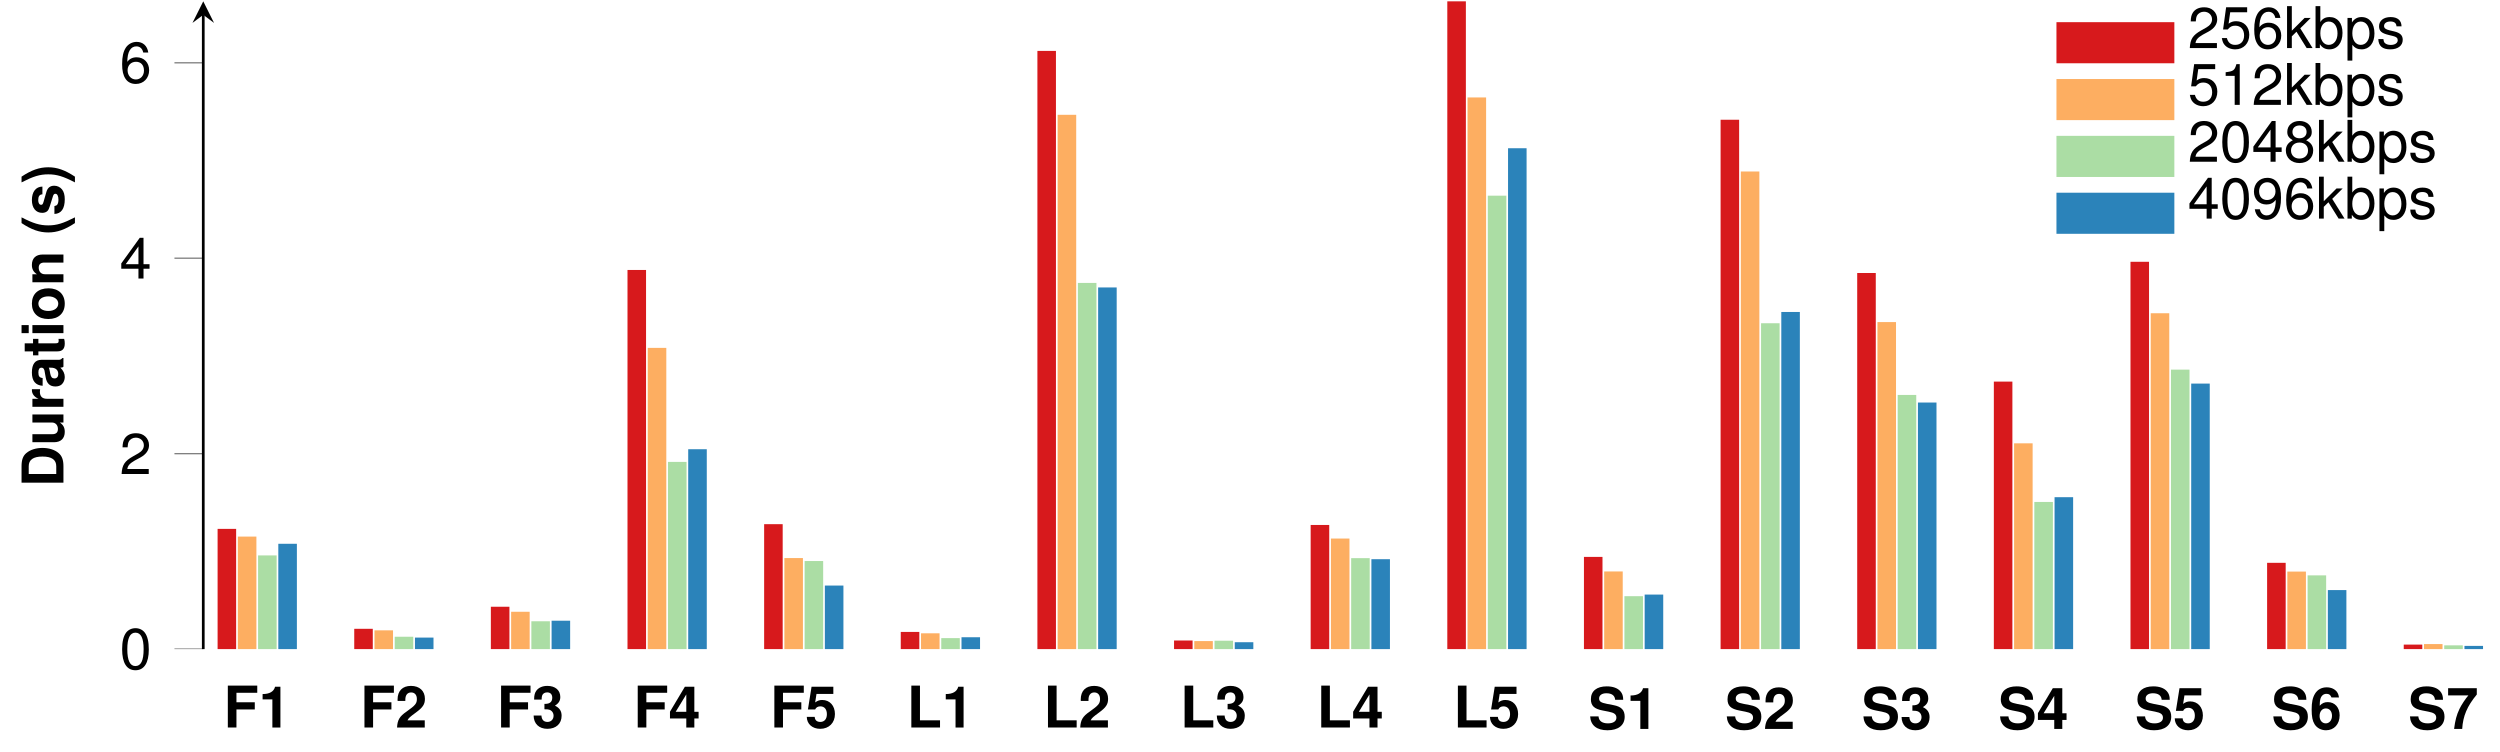
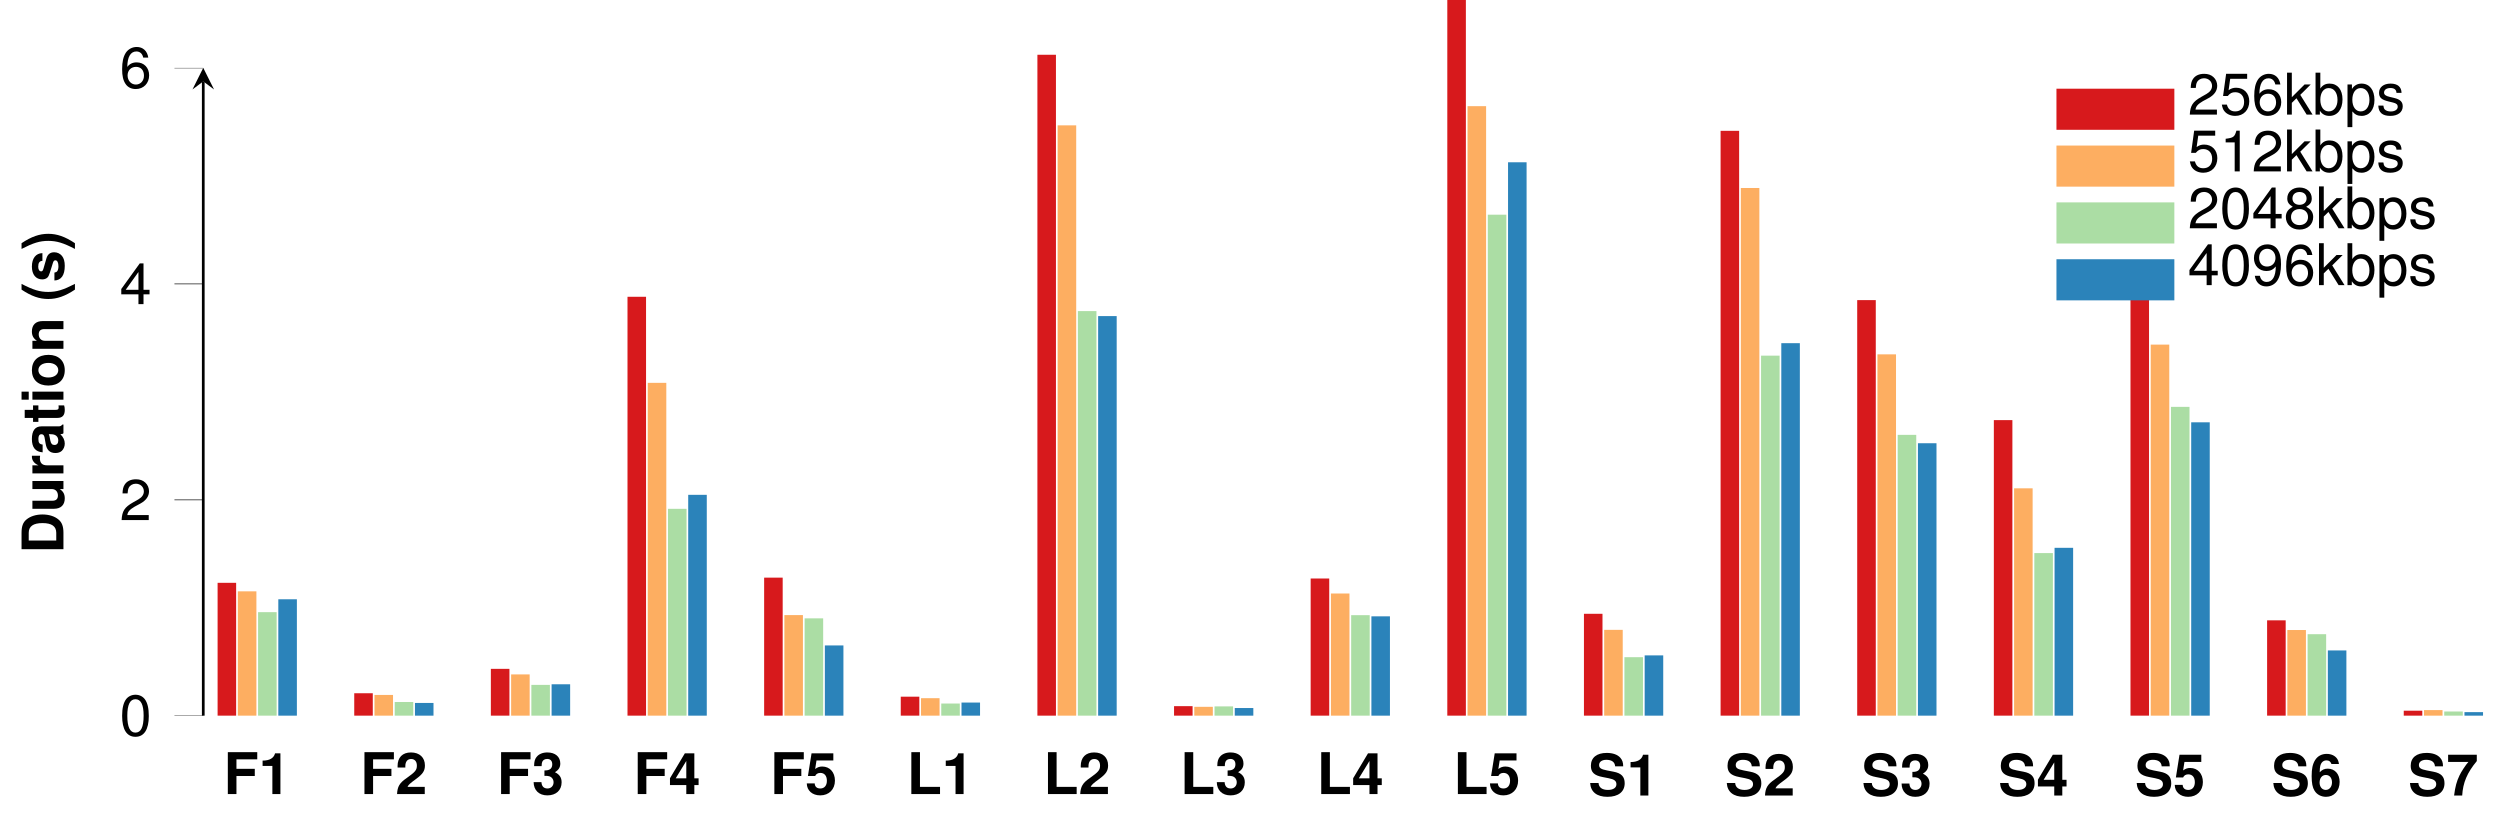
- <svg xmlns="http://www.w3.org/2000/svg" xmlns:xlink="http://www.w3.org/1999/xlink" height="110.943pt" version="1.1" viewBox="0 -110.943 369.134 110.943" width="369.134pt">
+ <svg xmlns="http://www.w3.org/2000/svg" xmlns:xlink="http://www.w3.org/1999/xlink" height="120.77pt" version="1.1" viewBox="0 -120.77 369.134 120.77" width="369.134pt">
  <defs>
    <clipPath id="clip2">
-       <path d="M-111.746 -15.101V-110.746H510.504V-15.101" />
+       <path d="M-111.746 -15.101V-110.75H510.504V-15.101" />
    </clipPath>
    <path d="M1.723 -6.186C0.747 -4.718 0.339 -3.547 0.339 -2.249C0.339 -0.942 0.747 0.229 1.723 1.697H2.571C1.672 -0.051 1.383 -1.001 1.383 -2.249C1.383 -3.488 1.672 -4.455 2.571 -6.186H1.723Z" id="g1-40" />
    <path d="M1.035 1.697C2.011 0.229 2.419 -0.942 2.419 -2.24C2.419 -3.547 2.011 -4.718 1.035 -6.186H0.187C1.086 -4.438 1.375 -3.488 1.375 -2.24C1.375 -1.001 1.086 -0.034 0.187 1.697H1.035Z" id="g1-41" />
    <path d="M2.02 -4.15V0H3.208V-6.017H2.419C2.232 -5.304 1.612 -4.939 0.577 -4.939V-4.15H2.02Z" id="g1-49" />
    <path d="M4.345 -1.061H1.799C1.952 -1.383 2.139 -1.553 3.021 -2.198C4.065 -2.962 4.37 -3.42 4.37 -4.235C4.37 -5.397 3.573 -6.144 2.308 -6.144C1.061 -6.144 0.331 -5.406 0.331 -4.133C0.331 -4.082 0.331 -4.014 0.339 -3.921H1.477V-4.116C1.477 -4.786 1.791 -5.177 2.334 -5.177C2.86 -5.177 3.182 -4.812 3.182 -4.209C3.182 -3.547 2.97 -3.284 1.646 -2.342C0.628 -1.646 0.314 -1.112 0.255 0H4.345V-1.061Z" id="g1-50" />
    <path d="M1.842 -2.69C2.257 -2.69 2.334 -2.682 2.537 -2.631C2.936 -2.52 3.191 -2.172 3.191 -1.731C3.191 -1.205 2.817 -0.823 2.3 -0.823C1.74 -0.823 1.434 -1.146 1.4 -1.765H0.246C0.255 -0.56 1.044 0.195 2.274 0.195C3.556 0.195 4.379 -0.56 4.379 -1.731C4.379 -2.436 4.073 -2.894 3.394 -3.225C3.955 -3.573 4.184 -3.955 4.184 -4.506C4.184 -5.508 3.437 -6.144 2.274 -6.144C1.587 -6.144 1.01 -5.906 0.67 -5.465C0.433 -5.168 0.322 -4.761 0.322 -4.226V-4.124H1.426C1.434 -4.447 1.46 -4.608 1.519 -4.761C1.629 -5.024 1.901 -5.185 2.249 -5.185C2.724 -5.185 2.996 -4.897 2.996 -4.396C2.996 -3.793 2.648 -3.488 1.943 -3.488H1.842V-2.69Z" id="g1-51" />
    <path d="M4.43 -2.317H3.802V-6.017H2.402L0.204 -2.334V-1.332H2.614V0H3.802V-1.332H4.43V-2.317ZM2.614 -2.317H1.044L2.614 -4.888V-2.317Z" id="g1-52" />
    <path d="M4.15 -6.017H0.933L0.399 -2.665H1.468C1.595 -2.962 1.867 -3.123 2.232 -3.123C2.834 -3.123 3.199 -2.69 3.199 -1.96C3.199 -1.256 2.826 -0.823 2.232 -0.823C1.714 -0.823 1.426 -1.086 1.4 -1.57H0.229C0.246 -0.518 1.044 0.195 2.215 0.195C3.505 0.195 4.387 -0.687 4.387 -1.986C4.387 -3.216 3.624 -4.065 2.512 -4.065C2.113 -4.065 1.816 -3.963 1.468 -3.7L1.663 -4.956H4.15V-6.017Z" id="g1-53" />
    <path d="M4.303 -4.65C4.243 -5.041 4.167 -5.236 4.014 -5.457C3.7 -5.889 3.148 -6.144 2.495 -6.144C1.748 -6.144 1.137 -5.813 0.772 -5.211C0.416 -4.625 0.272 -3.955 0.272 -2.86C0.272 -1.825 0.399 -1.18 0.704 -0.696C1.052 -0.136 1.68 0.195 2.393 0.195C3.59 0.195 4.404 -0.704 4.404 -2.011C4.404 -3.165 3.692 -3.963 2.656 -3.963C2.164 -3.963 1.833 -3.819 1.46 -3.428C1.485 -4.065 1.485 -4.065 1.536 -4.319C1.646 -4.863 1.986 -5.185 2.461 -5.185C2.843 -5.185 3.047 -5.032 3.199 -4.65H4.303ZM2.368 -3.03C2.919 -3.03 3.276 -2.597 3.276 -1.935C3.276 -1.29 2.885 -0.823 2.359 -0.823C1.816 -0.823 1.443 -1.273 1.443 -1.909C1.443 -2.571 1.816 -3.03 2.368 -3.03Z" id="g1-54" />
    <path d="M4.481 -6.017H0.246V-4.956H3.242C2.877 -4.566 2.155 -3.471 1.918 -2.945C1.502 -2.071 1.29 -1.281 1.129 0H2.325C2.436 -1.901 3.055 -3.361 4.481 -5.083V-6.017Z" id="g1-55" />
    <path d="M0.653 0H3.072C4.014 0 4.608 -0.221 5.024 -0.721C5.516 -1.298 5.779 -2.139 5.779 -3.097C5.779 -4.048 5.516 -4.888 5.024 -5.474C4.608 -5.974 4.022 -6.186 3.072 -6.186H0.653V0ZM1.926 -1.061V-5.126H3.072C4.031 -5.126 4.506 -4.455 4.506 -3.089C4.506 -1.731 4.031 -1.061 3.072 -1.061H1.926Z" id="g1-68" />
    <path d="M1.901 -2.665H4.608V-3.725H1.901V-5.126H4.973V-6.186H0.628V0H1.901V-2.665Z" id="g1-70" />
    <path d="M1.952 -6.186H0.679V0H4.914V-1.061H1.952V-6.186Z" id="g1-76" />
    <path d="M5.151 -4.303C5.151 -4.871 5.024 -5.244 4.718 -5.584C4.303 -6.042 3.615 -6.288 2.724 -6.288C1.239 -6.288 0.382 -5.592 0.382 -4.387C0.382 -3.428 0.866 -2.962 2.122 -2.724L2.987 -2.554C3.836 -2.393 4.15 -2.155 4.15 -1.655C4.15 -1.137 3.675 -0.823 2.902 -0.823C2.037 -0.823 1.553 -1.188 1.511 -1.85H0.272C0.348 -0.526 1.256 0.195 2.834 0.195C4.43 0.195 5.372 -0.552 5.372 -1.808C5.372 -2.783 4.88 -3.293 3.734 -3.513L2.767 -3.7C1.858 -3.878 1.595 -4.056 1.595 -4.506C1.595 -4.973 2.011 -5.27 2.665 -5.27C3.471 -5.27 3.921 -4.93 3.963 -4.303H5.151Z" id="g1-83" />
    <path d="M4.447 -0.144C4.235 -0.339 4.175 -0.467 4.175 -0.704V-3.25C4.175 -4.184 3.539 -4.659 2.3 -4.659S0.416 -4.133 0.339 -3.072H1.485C1.544 -3.547 1.74 -3.7 2.325 -3.7C2.783 -3.7 3.013 -3.547 3.013 -3.242C3.013 -3.089 2.936 -2.953 2.809 -2.885C2.648 -2.8 2.648 -2.8 2.062 -2.707L1.587 -2.622C0.679 -2.469 0.238 -2.003 0.238 -1.18C0.238 -0.789 0.348 -0.467 0.56 -0.238C0.823 0.034 1.222 0.195 1.629 0.195C2.139 0.195 2.605 -0.025 3.021 -0.458C3.021 -0.221 3.047 -0.136 3.157 0H4.447V-0.144ZM3.013 -1.842C3.013 -1.154 2.673 -0.764 2.071 -0.764C1.672 -0.764 1.426 -0.976 1.426 -1.315C1.426 -1.672 1.612 -1.842 2.105 -1.943L2.512 -2.02C2.826 -2.079 2.877 -2.096 3.013 -2.164V-1.842Z" id="g1-97" />
    <path d="M1.757 -4.583H0.569V0H1.757V-4.583ZM1.757 -6.186H0.569V-5.126H1.757V-6.186Z" id="g1-105" />
    <path d="M0.535 -4.583V0H1.723V-2.75C1.723 -3.293 2.105 -3.649 2.682 -3.649C3.191 -3.649 3.445 -3.369 3.445 -2.826V0H4.633V-3.072C4.633 -4.082 4.073 -4.659 3.097 -4.659C2.478 -4.659 2.062 -4.43 1.723 -3.921V-4.583H0.535Z" id="g1-110" />
    <path d="M2.554 -4.659C1.154 -4.659 0.297 -3.734 0.297 -2.232C0.297 -0.721 1.154 0.195 2.563 0.195C3.955 0.195 4.829 -0.73 4.829 -2.198C4.829 -3.751 3.989 -4.659 2.554 -4.659ZM2.563 -3.7C3.216 -3.7 3.641 -3.114 3.641 -2.215C3.641 -1.358 3.199 -0.764 2.563 -0.764C1.918 -0.764 1.485 -1.358 1.485 -2.232S1.918 -3.7 2.563 -3.7Z" id="g1-111" />
    <path d="M0.535 -4.583V0H1.723V-2.436C1.723 -3.131 2.071 -3.479 2.767 -3.479C2.894 -3.479 2.979 -3.471 3.14 -3.445V-4.65C3.072 -4.659 3.03 -4.659 2.996 -4.659C2.453 -4.659 1.977 -4.303 1.723 -3.683V-4.583H0.535Z" id="g1-114" />
    <path d="M4.286 -3.106C4.269 -4.073 3.522 -4.659 2.291 -4.659C1.129 -4.659 0.407 -4.073 0.407 -3.131C0.407 -2.826 0.501 -2.563 0.662 -2.385C0.823 -2.223 0.967 -2.147 1.409 -2.003L2.826 -1.561C3.123 -1.468 3.225 -1.375 3.225 -1.188C3.225 -0.908 2.894 -0.738 2.342 -0.738C2.037 -0.738 1.791 -0.798 1.638 -0.9C1.511 -0.993 1.46 -1.086 1.409 -1.332H0.246C0.28 -0.331 1.018 0.195 2.41 0.195C3.047 0.195 3.53 0.059 3.87 -0.212S4.413 -0.908 4.413 -1.358C4.413 -1.952 4.116 -2.334 3.513 -2.512L2.011 -2.945C1.68 -3.047 1.595 -3.114 1.595 -3.301C1.595 -3.556 1.867 -3.725 2.283 -3.725C2.851 -3.725 3.131 -3.522 3.14 -3.106H4.286Z" id="g1-115" />
    <path d="M2.554 -4.489H1.892V-5.72H0.704V-4.489H0.119V-3.7H0.704V-0.883C0.704 -0.161 1.086 0.195 1.867 0.195C2.13 0.195 2.342 0.17 2.554 0.102V-0.73C2.436 -0.713 2.368 -0.704 2.283 -0.704C1.969 -0.704 1.892 -0.798 1.892 -1.205V-3.7H2.554V-4.489Z" id="g1-116" />
    <path d="M4.591 0V-4.583H3.403V-1.714C3.403 -1.171 3.021 -0.815 2.444 -0.815C1.935 -0.815 1.68 -1.086 1.68 -1.638V-4.583H0.492V-1.392C0.492 -0.382 1.052 0.195 2.028 0.195C2.648 0.195 3.064 -0.034 3.403 -0.543V0H4.591Z" id="g1-117" />
    <path d="M2.334 -6.017C1.774 -6.017 1.264 -5.771 0.95 -5.355C0.56 -4.829 0.365 -4.022 0.365 -2.911C0.365 -0.883 1.044 0.195 2.334 0.195C3.607 0.195 4.303 -0.883 4.303 -2.86C4.303 -4.031 4.116 -4.812 3.717 -5.355C3.403 -5.779 2.902 -6.017 2.334 -6.017ZM2.334 -5.355C3.14 -5.355 3.539 -4.54 3.539 -2.928C3.539 -1.222 3.148 -0.424 2.317 -0.424C1.528 -0.424 1.129 -1.256 1.129 -2.902S1.528 -5.355 2.334 -5.355Z" id="g3-48" />
    <path d="M2.198 -4.286V0H2.945V-6.017H2.453C2.189 -5.092 2.02 -4.964 0.866 -4.82V-4.286H2.198Z" id="g3-49" />
    <path d="M4.294 -0.738H1.129C1.205 -1.23 1.477 -1.544 2.215 -1.977L3.064 -2.436C3.904 -2.894 4.336 -3.513 4.336 -4.252C4.336 -4.752 4.133 -5.219 3.776 -5.541S2.979 -6.017 2.41 -6.017C1.646 -6.017 1.078 -5.745 0.747 -5.236C0.535 -4.914 0.441 -4.54 0.424 -3.929H1.171C1.197 -4.336 1.247 -4.583 1.349 -4.778C1.544 -5.143 1.935 -5.363 2.385 -5.363C3.064 -5.363 3.573 -4.88 3.573 -4.235C3.573 -3.759 3.293 -3.352 2.758 -3.047L1.977 -2.605C0.721 -1.892 0.356 -1.324 0.289 0H4.294V-0.738Z" id="g3-50" />
    <path d="M2.775 -1.443V0H3.522V-1.443H4.413V-2.113H3.522V-6.017H2.97L0.238 -2.232V-1.443H2.775ZM2.775 -2.113H0.891L2.775 -4.744V-2.113Z" id="g3-52" />
    <path d="M4.039 -6.017H0.933L0.484 -2.741H1.171C1.519 -3.157 1.808 -3.301 2.274 -3.301C3.08 -3.301 3.59 -2.75 3.59 -1.858C3.59 -0.993 3.089 -0.467 2.274 -0.467C1.621 -0.467 1.222 -0.798 1.044 -1.477H0.297C0.399 -0.984 0.484 -0.747 0.662 -0.526C1.001 -0.068 1.612 0.195 2.291 0.195C3.505 0.195 4.353 -0.687 4.353 -1.96C4.353 -3.148 3.564 -3.963 2.41 -3.963C1.986 -3.963 1.646 -3.853 1.298 -3.598L1.536 -5.278H4.039V-6.017Z" id="g3-53" />
    <path d="M4.226 -4.447C4.082 -5.431 3.437 -6.017 2.52 -6.017C1.858 -6.017 1.264 -5.694 0.908 -5.16C0.535 -4.574 0.365 -3.836 0.365 -2.741C0.365 -1.731 0.518 -1.086 0.874 -0.552C1.197 -0.068 1.723 0.195 2.385 0.195C3.53 0.195 4.353 -0.653 4.353 -1.833C4.353 -2.953 3.59 -3.742 2.512 -3.742C1.918 -3.742 1.451 -3.513 1.129 -3.072C1.137 -4.54 1.612 -5.355 2.469 -5.355C2.996 -5.355 3.361 -5.024 3.479 -4.447H4.226ZM2.419 -3.08C3.14 -3.08 3.59 -2.58 3.59 -1.774C3.59 -1.018 3.08 -0.467 2.393 -0.467C1.697 -0.467 1.171 -1.044 1.171 -1.816C1.171 -2.563 1.68 -3.08 2.419 -3.08Z" id="g3-54" />
    <path d="M3.318 -3.165C3.938 -3.539 4.141 -3.844 4.141 -4.413C4.141 -5.355 3.403 -6.017 2.334 -6.017C1.273 -6.017 0.526 -5.355 0.526 -4.413C0.526 -3.853 0.73 -3.547 1.341 -3.165C0.653 -2.834 0.314 -2.334 0.314 -1.672C0.314 -0.569 1.146 0.195 2.334 0.195S4.353 -0.569 4.353 -1.663C4.353 -2.334 4.014 -2.834 3.318 -3.165ZM2.334 -5.355C2.97 -5.355 3.378 -4.981 3.378 -4.396C3.378 -3.836 2.962 -3.462 2.334 -3.462S1.29 -3.836 1.29 -4.404C1.29 -4.981 1.706 -5.355 2.334 -5.355ZM2.334 -2.834C3.08 -2.834 3.59 -2.359 3.59 -1.655C3.59 -0.942 3.08 -0.467 2.317 -0.467C1.587 -0.467 1.078 -0.95 1.078 -1.655S1.587 -2.834 2.334 -2.834Z" id="g3-56" />
    <path d="M0.45 -1.375C0.594 -0.39 1.239 0.195 2.155 0.195C2.817 0.195 3.42 -0.127 3.768 -0.662C4.15 -1.247 4.319 -1.986 4.319 -3.08C4.319 -4.09 4.167 -4.735 3.81 -5.27C3.479 -5.754 2.953 -6.017 2.291 -6.017C1.146 -6.017 0.322 -5.168 0.322 -3.989C0.322 -2.868 1.086 -2.079 2.172 -2.079C2.741 -2.079 3.157 -2.283 3.547 -2.75C3.539 -1.281 3.064 -0.467 2.206 -0.467C1.68 -0.467 1.315 -0.798 1.197 -1.375H0.45ZM2.283 -5.363C2.979 -5.363 3.505 -4.786 3.505 -4.005C3.505 -3.267 2.987 -2.741 2.257 -2.741C1.536 -2.741 1.086 -3.242 1.086 -4.048C1.086 -4.812 1.595 -5.363 2.283 -5.363Z" id="g3-57" />
    <path d="M0.458 -6.186V0H1.095V-0.569C1.434 -0.051 1.884 0.195 2.503 0.195C3.675 0.195 4.438 -0.764 4.438 -2.24C4.438 -3.683 3.708 -4.574 2.537 -4.574C1.926 -4.574 1.494 -4.345 1.163 -3.844V-6.186H0.458ZM2.402 -3.912C3.191 -3.912 3.7 -3.225 3.7 -2.164C3.7 -1.154 3.174 -0.467 2.402 -0.467C1.655 -0.467 1.163 -1.146 1.163 -2.189S1.655 -3.912 2.402 -3.912Z" id="g3-98" />
    <path d="M1.197 -6.186H0.492V0H1.197V-1.731L1.884 -2.41L3.386 0H4.26L2.444 -2.911L3.989 -4.447H3.08L1.197 -2.563V-6.186Z" id="g3-107" />
    <path d="M0.458 1.85H1.171V-0.467C1.544 -0.008 1.96 0.195 2.537 0.195C3.683 0.195 4.438 -0.73 4.438 -2.147C4.438 -3.641 3.708 -4.574 2.529 -4.574C1.926 -4.574 1.443 -4.303 1.112 -3.776V-4.447H0.458V1.85ZM2.41 -3.912C3.191 -3.912 3.7 -3.225 3.7 -2.164C3.7 -1.154 3.182 -0.467 2.41 -0.467C1.663 -0.467 1.171 -1.146 1.171 -2.189S1.663 -3.912 2.41 -3.912Z" id="g3-112" />
    <path d="M3.717 -3.208C3.708 -4.082 3.131 -4.574 2.105 -4.574C1.069 -4.574 0.399 -4.039 0.399 -3.216C0.399 -2.52 0.755 -2.189 1.808 -1.935L2.469 -1.774C2.962 -1.655 3.157 -1.477 3.157 -1.154C3.157 -0.738 2.741 -0.458 2.122 -0.458C1.74 -0.458 1.417 -0.569 1.239 -0.755C1.129 -0.883 1.078 -1.01 1.035 -1.324H0.289C0.322 -0.297 0.9 0.195 2.062 0.195C3.182 0.195 3.895 -0.356 3.895 -1.214C3.895 -1.875 3.522 -2.24 2.639 -2.453L1.96 -2.614C1.383 -2.75 1.137 -2.936 1.137 -3.25C1.137 -3.658 1.502 -3.921 2.079 -3.921C2.648 -3.921 2.953 -3.675 2.97 -3.208H3.717Z" id="g3-115" />
  </defs>
  <g id="page1">
-     <path d="M32.129 -15.102H34.867V-32.852H32.129ZM52.305 -15.102H55.043V-18.098H52.305ZM72.477 -15.102H75.219V-21.355H72.477ZM92.652 -15.102H95.391V-71.082H92.652ZM112.828 -15.102H115.566V-33.547H112.828ZM133 -15.102H135.742V-17.637H133ZM153.176 -15.102H155.914V-103.426H153.176ZM173.352 -15.102H176.09V-16.371H173.352ZM193.523 -15.102H196.266V-33.43H193.523ZM213.699 -15.102H216.441V-110.746H213.699ZM233.875 -15.102H236.613V-28.715H233.875ZM254.051 -15.102H256.789V-93.262H254.051ZM274.223 -15.102H276.965V-70.633H274.223ZM294.398 -15.102H297.137V-54.598H294.398ZM314.574 -15.102H317.312V-72.289H314.574ZM334.746 -15.102H337.488V-27.84H334.746ZM354.922 -15.102H357.66V-15.766H354.922Z" fill="#d7191c" />
-     <path d="M35.117 -15.101H37.859V-31.715H35.117ZM55.293 -15.101H58.031V-17.871H55.293ZM75.469 -15.101H78.207V-20.613H75.469ZM95.641 -15.101H98.383V-59.578H95.641ZM115.816 -15.101H118.555V-28.543H115.816ZM135.992 -15.101H138.73V-17.434H135.992ZM156.164 -15.101H158.906V-93.992H156.164ZM176.34 -15.101H179.078V-16.285H176.34ZM196.516 -15.101H199.254V-31.426H196.516ZM216.687 -15.101H219.43V-96.555H216.687ZM236.863 -15.101H239.602V-26.566H236.863ZM257.039 -15.101H259.777V-85.621H257.039ZM277.211 -15.101H279.953V-63.387H277.211ZM297.387 -15.101H300.125V-45.484H297.387ZM317.562 -15.101H320.301V-64.691H317.562ZM337.734 -15.101H340.477V-26.547H337.734ZM357.91 -15.101H360.648V-15.844H357.91Z" fill="#fdae61" />
-     <path d="M38.105 -15.101H40.848V-28.934H38.105ZM58.281 -15.101H61.02V-16.926H58.281ZM78.457 -15.101H81.195V-19.211H78.457ZM98.629 -15.101H101.371V-42.742H98.629ZM118.805 -15.101H121.543V-28.105H118.805ZM138.98 -15.101H141.719V-16.723H138.98ZM159.152 -15.101H161.894V-69.168H159.152ZM179.328 -15.101H182.066V-16.34H179.328ZM199.504 -15.101H202.242V-28.531H199.504ZM219.676 -15.101H222.418V-82.051H219.676ZM239.852 -15.101H242.59V-22.914H239.852ZM260.027 -15.101H262.766V-63.215H260.027ZM280.199 -15.101H282.941V-52.629H280.199ZM300.375 -15.101H303.117V-36.828H300.375ZM320.551 -15.101H323.289V-56.367H320.551ZM340.727 -15.101H343.465V-25.988H340.727ZM360.898 -15.101H363.641V-15.656H360.898Z" fill="#abdda4" />
-     <path d="M41.094 -15.101H43.836V-30.652H41.094ZM61.27 -15.101H64.008V-16.801H61.27ZM81.445 -15.101H84.184V-19.293H81.445ZM101.617 -15.101H104.359V-44.613H101.617ZM121.793 -15.101H124.535V-24.484H121.793ZM141.969 -15.101H144.707V-16.852H141.969ZM162.144 -15.101H164.883V-68.5H162.144ZM182.316 -15.101H185.059V-16.117H182.316ZM202.492 -15.101H205.23V-28.375H202.492ZM222.668 -15.101H225.406V-89.055H222.668ZM242.84 -15.101H245.582V-23.152H242.84ZM263.016 -15.101H265.754V-64.879H263.016ZM283.191 -15.101H285.93V-51.508H283.191ZM303.363 -15.101H306.105V-37.531H303.363ZM323.539 -15.101H326.277V-54.305H323.539ZM343.715 -15.101H346.453V-23.816H343.715ZM363.887 -15.101H366.629V-15.574H363.887Z" fill="#2b83ba" />
-     <path clip-path="url(#clip2)" d="M25.758 -15.101H30.012M25.758 -43.961H30.012M25.758 -72.816H30.012M25.758 -101.672H30.012" fill="none" stroke="#808080" stroke-miterlimit="10.037" stroke-width="0.2" />
+     <path d="M32.129 -15.102H34.867V-34.715H32.129ZM52.305 -15.102H55.043V-18.41H52.305ZM72.477 -15.102H75.219V-22.012H72.477ZM92.652 -15.102H95.391V-76.949H92.652ZM112.828 -15.102H115.566V-35.48H112.828ZM133 -15.102H135.742V-17.902H133ZM153.176 -15.102H155.914V-112.684H153.176ZM173.352 -15.102H176.09V-16.504H173.352ZM193.523 -15.102H196.266V-35.352H193.523ZM213.699 -15.102H216.441V-120.773H213.699ZM233.875 -15.102H236.613V-30.141H233.875ZM254.051 -15.102H256.789V-101.453H254.051ZM274.223 -15.102H276.965V-76.457H274.223ZM294.398 -15.102H297.137V-58.738H294.398ZM314.574 -15.102H317.312V-78.285H314.574ZM334.746 -15.102H337.488V-29.176H334.746ZM354.922 -15.102H357.66V-15.832H354.922Z" fill="#d7191c" />
+     <path d="M35.117 -15.101H37.859V-33.457H35.117ZM55.293 -15.101H58.031V-18.16H55.293ZM75.469 -15.101H78.207V-21.191H75.469ZM95.641 -15.101H98.383V-64.242H95.641ZM115.816 -15.101H118.555V-29.949H115.816ZM135.992 -15.101H138.73V-17.68H135.992ZM156.164 -15.101H158.906V-102.262H156.164ZM176.34 -15.101H179.078V-16.406H176.34ZM196.516 -15.101H199.254V-33.137H196.516ZM216.687 -15.101H219.43V-105.094H216.687ZM236.863 -15.101H239.602V-27.77H236.863ZM257.039 -15.101H259.777V-93.012H257.039ZM277.211 -15.101H279.953V-68.449H277.211ZM297.387 -15.101H300.125V-48.668H297.387ZM317.562 -15.101H320.301V-69.887H317.562ZM337.734 -15.101H340.477V-27.746H337.734ZM357.91 -15.101H360.648V-15.922H357.91Z" fill="#fdae61" />
+     <path d="M38.105 -15.101H40.848V-30.383H38.105ZM58.281 -15.101H61.02V-17.117H58.281ZM78.457 -15.101H81.195V-19.645H78.457ZM98.629 -15.101H101.371V-45.641H98.629ZM118.805 -15.101H121.543V-29.469H118.805ZM138.98 -15.101H141.719V-16.891H138.98ZM159.152 -15.101H161.894V-74.836H159.152ZM179.328 -15.101H182.066V-16.469H179.328ZM199.504 -15.101H202.242V-29.938H199.504ZM219.676 -15.101H222.418V-89.07H219.676ZM239.852 -15.101H242.59V-23.734H239.852ZM260.027 -15.101H262.766V-68.258H260.027ZM280.199 -15.101H282.941V-56.562H280.199ZM300.375 -15.101H303.117V-39.105H300.375ZM320.551 -15.101H323.289V-60.695H320.551ZM340.727 -15.101H343.465V-27.129H340.727ZM360.898 -15.101H363.641V-15.715H360.898Z" fill="#abdda4" />
+     <path d="M41.094 -15.101H43.836V-32.285H41.094ZM61.27 -15.101H64.008V-16.977H61.27ZM81.445 -15.101H84.184V-19.734H81.445ZM101.617 -15.101H104.359V-47.707H101.617ZM121.793 -15.101H124.535V-25.469H121.793ZM141.969 -15.101H144.707V-17.035H141.969ZM162.144 -15.101H164.883V-74.098H162.144ZM182.316 -15.101H185.059V-16.227H182.316ZM202.492 -15.101H205.23V-29.766H202.492ZM222.668 -15.101H225.406V-96.809H222.668ZM242.84 -15.101H245.582V-24H242.84ZM263.016 -15.101H265.754V-70.098H263.016ZM283.191 -15.101H285.93V-55.324H283.191ZM303.363 -15.101H306.105V-39.883H303.363ZM323.539 -15.101H326.277V-58.414H323.539ZM343.715 -15.101H346.453V-24.73H343.715ZM363.887 -15.101H366.629V-15.621H363.887Z" fill="#2b83ba" />
+     <path clip-path="url(#clip2)" d="M25.758 -15.101H30.012M25.758 -46.984H30.012M25.758 -78.867H30.012M25.758 -110.75H30.012" fill="none" stroke="#808080" stroke-miterlimit="10.037" stroke-width="0.2" />
    <path d="M30.012 -15.101V-108.754" fill="none" stroke="#000000" stroke-miterlimit="10.037" stroke-width="0.4" />
-     <path d="M30.012 -110.746L28.418 -107.558L30.012 -108.753L31.605 -107.558" />
+     <path d="M30.012 -110.75L28.418 -107.559L30.012 -108.754L31.605 -107.559" />
    <g transform="matrix(1 0 0 1 -34.9816 26.6824)">
      <use x="67.993" xlink:href="#g1-70" y="-30.207" />
      <use x="73.178" xlink:href="#g1-49" y="-30.207" />
    </g>
    <g transform="matrix(1 0 0 1 -14.8071 26.6824)">
      <use x="67.993" xlink:href="#g1-70" y="-30.207" />
      <use x="73.178" xlink:href="#g1-50" y="-30.207" />
    </g>
    <g transform="matrix(1 0 0 1 5.3674 26.6824)">
      <use x="67.993" xlink:href="#g1-70" y="-30.207" />
      <use x="73.178" xlink:href="#g1-51" y="-30.207" />
    </g>
    <g transform="matrix(1 0 0 1 25.542 26.6824)">
      <use x="67.993" xlink:href="#g1-70" y="-30.207" />
      <use x="73.178" xlink:href="#g1-52" y="-30.207" />
    </g>
    <g transform="matrix(1 0 0 1 45.7166 26.6824)">
      <use x="67.993" xlink:href="#g1-70" y="-30.207" />
      <use x="73.178" xlink:href="#g1-53" y="-30.207" />
    </g>
    <g transform="matrix(1 0 0 1 65.8906 26.6824)">
      <use x="67.993" xlink:href="#g1-76" y="-30.207" />
      <use x="73.178" xlink:href="#g1-49" y="-30.207" />
    </g>
    <g transform="matrix(1 0 0 1 86.0656 26.6824)">
      <use x="67.993" xlink:href="#g1-76" y="-30.207" />
      <use x="73.178" xlink:href="#g1-50" y="-30.207" />
    </g>
    <g transform="matrix(1 0 0 1 106.241 26.6824)">
      <use x="67.993" xlink:href="#g1-76" y="-30.207" />
      <use x="73.178" xlink:href="#g1-51" y="-30.207" />
    </g>
    <g transform="matrix(1 0 0 1 126.415 26.6824)">
      <use x="67.993" xlink:href="#g1-76" y="-30.207" />
      <use x="73.178" xlink:href="#g1-52" y="-30.207" />
    </g>
    <g transform="matrix(1 0 0 1 146.59 26.6824)">
      <use x="67.993" xlink:href="#g1-76" y="-30.207" />
      <use x="73.178" xlink:href="#g1-53" y="-30.207" />
    </g>
    <g transform="matrix(1 0 0 1 166.526 26.8953)">
      <use x="67.993" xlink:href="#g1-83" y="-30.207" />
      <use x="73.654" xlink:href="#g1-49" y="-30.207" />
    </g>
    <g transform="matrix(1 0 0 1 186.7 26.8953)">
      <use x="67.993" xlink:href="#g1-83" y="-30.207" />
      <use x="73.654" xlink:href="#g1-50" y="-30.207" />
    </g>
    <g transform="matrix(1 0 0 1 206.875 26.8953)">
      <use x="67.993" xlink:href="#g1-83" y="-30.207" />
      <use x="73.654" xlink:href="#g1-51" y="-30.207" />
    </g>
    <g transform="matrix(1 0 0 1 227.049 26.8953)">
      <use x="67.993" xlink:href="#g1-83" y="-30.207" />
      <use x="73.654" xlink:href="#g1-52" y="-30.207" />
    </g>
    <g transform="matrix(1 0 0 1 247.224 26.8953)">
      <use x="67.993" xlink:href="#g1-83" y="-30.207" />
      <use x="73.654" xlink:href="#g1-53" y="-30.207" />
    </g>
    <g transform="matrix(1 0 0 1 267.398 26.8953)">
      <use x="67.993" xlink:href="#g1-83" y="-30.207" />
      <use x="73.654" xlink:href="#g1-54" y="-30.207" />
    </g>
    <g transform="matrix(1 0 0 1 287.573 26.8953)">
      <use x="67.993" xlink:href="#g1-83" y="-30.207" />
      <use x="73.654" xlink:href="#g1-55" y="-30.207" />
    </g>
    <g transform="matrix(1 0 0 1 -50.3252 18.0339)">
      <use x="67.993" xlink:href="#g3-48" y="-30.207" />
    </g>
-     <g transform="matrix(1 0 0 1 -50.3252 -10.7522)">
+     <g transform="matrix(1 0 0 1 -50.3252 -13.7774)">
      <use x="67.993" xlink:href="#g3-50" y="-30.207" />
    </g>
-     <g transform="matrix(1 0 0 1 -50.3252 -39.6086)">
+     <g transform="matrix(1 0 0 1 -50.3252 -45.659)">
      <use x="67.993" xlink:href="#g3-52" y="-30.207" />
    </g>
-     <g transform="matrix(1 0 0 1 -50.3252 -68.5352)">
+     <g transform="matrix(1 0 0 1 -50.3252 -77.611)">
      <use x="67.993" xlink:href="#g3-54" y="-30.207" />
    </g>
-     <g transform="matrix(0 -1 1 0 39.5746 28.9666)">
+     <g transform="matrix(0 -1 1 0 39.5746 28.965)">
      <use x="67.993" xlink:href="#g1-68" y="-30.207" />
      <use x="74.121" xlink:href="#g1-117" y="-30.207" />
      <use x="79.305" xlink:href="#g1-114" y="-30.207" />
      <use x="82.607" xlink:href="#g1-97" y="-30.207" />
      <use x="87.325" xlink:href="#g1-116" y="-30.207" />
      <use x="90.151" xlink:href="#g1-105" y="-30.207" />
      <use x="92.51" xlink:href="#g1-111" y="-30.207" />
      <use x="97.695" xlink:href="#g1-110" y="-30.207" />
      <use x="105.248" xlink:href="#g1-40" y="-30.207" />
      <use x="108.074" xlink:href="#g1-115" y="-30.207" />
      <use x="112.792" xlink:href="#g1-41" y="-30.207" />
    </g>
-     <path d="M303.844 -101.801V-107.469H320.852V-101.801ZM320.852 -107.469" fill="#d7191c" />
-     <path d="M303.843 -101.801V-107.469H320.851V-101.801ZM320.851 -107.469" fill="none" stroke="#d7191c" stroke-miterlimit="10.037" stroke-width="0.4" />
-     <g transform="matrix(1 0 0 1 237.643 -48.4626)">
+     <path d="M303.844 -101.805V-107.473H320.852V-101.805ZM320.852 -107.473" fill="#d7191c" />
+     <path d="M303.843 -101.805V-107.473H320.851V-101.805ZM320.851 -107.473" fill="none" stroke="#d7191c" stroke-miterlimit="10.037" stroke-width="0.4" />
+     <g transform="matrix(1 0 0 1 237.643 -48.4657)">
      <use x="85.4" xlink:href="#g3-50" y="-55.387" />
      <use x="90.118" xlink:href="#g3-53" y="-55.387" />
      <use x="94.837" xlink:href="#g3-54" y="-55.387" />
      <use x="99.555" xlink:href="#g3-107" y="-55.387" />
      <use x="103.798" xlink:href="#g3-98" y="-55.387" />
      <use x="108.516" xlink:href="#g3-112" y="-55.387" />
      <use x="113.234" xlink:href="#g3-115" y="-55.387" />
    </g>
-     <path d="M303.844 -93.406V-99.074H320.852V-93.406ZM320.852 -99.074" fill="#fdae61" />
-     <path d="M303.843 -93.406V-99.074H320.851V-93.406ZM320.851 -99.074" fill="none" stroke="#fdae61" stroke-miterlimit="10.037" stroke-width="0.4" />
-     <g transform="matrix(1 0 0 1 237.643 -48.4626)">
+     <path d="M303.844 -93.41V-99.078H320.852V-93.41ZM320.852 -99.078" fill="#fdae61" />
+     <path d="M303.843 -93.41V-99.078H320.851V-93.41ZM320.851 -99.078" fill="none" stroke="#fdae61" stroke-miterlimit="10.037" stroke-width="0.4" />
+     <g transform="matrix(1 0 0 1 237.643 -48.4657)">
      <use x="85.4" xlink:href="#g3-53" y="-46.994" />
      <use x="90.118" xlink:href="#g3-49" y="-46.994" />
      <use x="94.837" xlink:href="#g3-50" y="-46.994" />
      <use x="99.555" xlink:href="#g3-107" y="-46.994" />
      <use x="103.798" xlink:href="#g3-98" y="-46.994" />
      <use x="108.516" xlink:href="#g3-112" y="-46.994" />
      <use x="113.234" xlink:href="#g3-115" y="-46.994" />
    </g>
-     <path d="M303.844 -85.012V-90.684H320.852V-85.012ZM320.852 -90.684" fill="#abdda4" />
-     <path d="M303.843 -85.012V-90.684H320.851V-85.012ZM320.851 -90.684" fill="none" stroke="#abdda4" stroke-miterlimit="10.037" stroke-width="0.4" />
-     <g transform="matrix(1 0 0 1 237.643 -48.4626)">
+     <path d="M303.844 -85.016V-90.688H320.852V-85.016ZM320.852 -90.688" fill="#abdda4" />
+     <path d="M303.843 -85.016V-90.688H320.851V-85.016ZM320.851 -90.688" fill="none" stroke="#abdda4" stroke-miterlimit="10.037" stroke-width="0.4" />
+     <g transform="matrix(1 0 0 1 237.643 -48.4657)">
      <use x="85.4" xlink:href="#g3-50" y="-38.6" />
      <use x="90.118" xlink:href="#g3-48" y="-38.6" />
      <use x="94.837" xlink:href="#g3-52" y="-38.6" />
      <use x="99.555" xlink:href="#g3-56" y="-38.6" />
      <use x="104.273" xlink:href="#g3-107" y="-38.6" />
      <use x="108.516" xlink:href="#g3-98" y="-38.6" />
      <use x="113.234" xlink:href="#g3-112" y="-38.6" />
      <use x="117.953" xlink:href="#g3-115" y="-38.6" />
    </g>
-     <path d="M303.844 -76.621V-82.289H320.852V-76.621ZM320.852 -82.289" fill="#2b83ba" />
-     <path d="M303.843 -76.621V-82.289H320.851V-76.621ZM320.851 -82.289" fill="none" stroke="#2b83ba" stroke-miterlimit="10.037" stroke-width="0.4" />
-     <g transform="matrix(1 0 0 1 237.643 -48.4626)">
+     <path d="M303.844 -76.621V-82.293H320.852V-76.621ZM320.852 -82.293" fill="#2b83ba" />
+     <path d="M303.843 -76.621V-82.293H320.851V-76.621ZM320.851 -82.293" fill="none" stroke="#2b83ba" stroke-miterlimit="10.037" stroke-width="0.4" />
+     <g transform="matrix(1 0 0 1 237.643 -48.4657)">
      <use x="85.4" xlink:href="#g3-52" y="-30.207" />
      <use x="90.118" xlink:href="#g3-48" y="-30.207" />
      <use x="94.837" xlink:href="#g3-57" y="-30.207" />
      <use x="99.555" xlink:href="#g3-54" y="-30.207" />
      <use x="104.273" xlink:href="#g3-107" y="-30.207" />
      <use x="108.516" xlink:href="#g3-98" y="-30.207" />
      <use x="113.234" xlink:href="#g3-112" y="-30.207" />
      <use x="117.953" xlink:href="#g3-115" y="-30.207" />
    </g>
  </g>
</svg>
